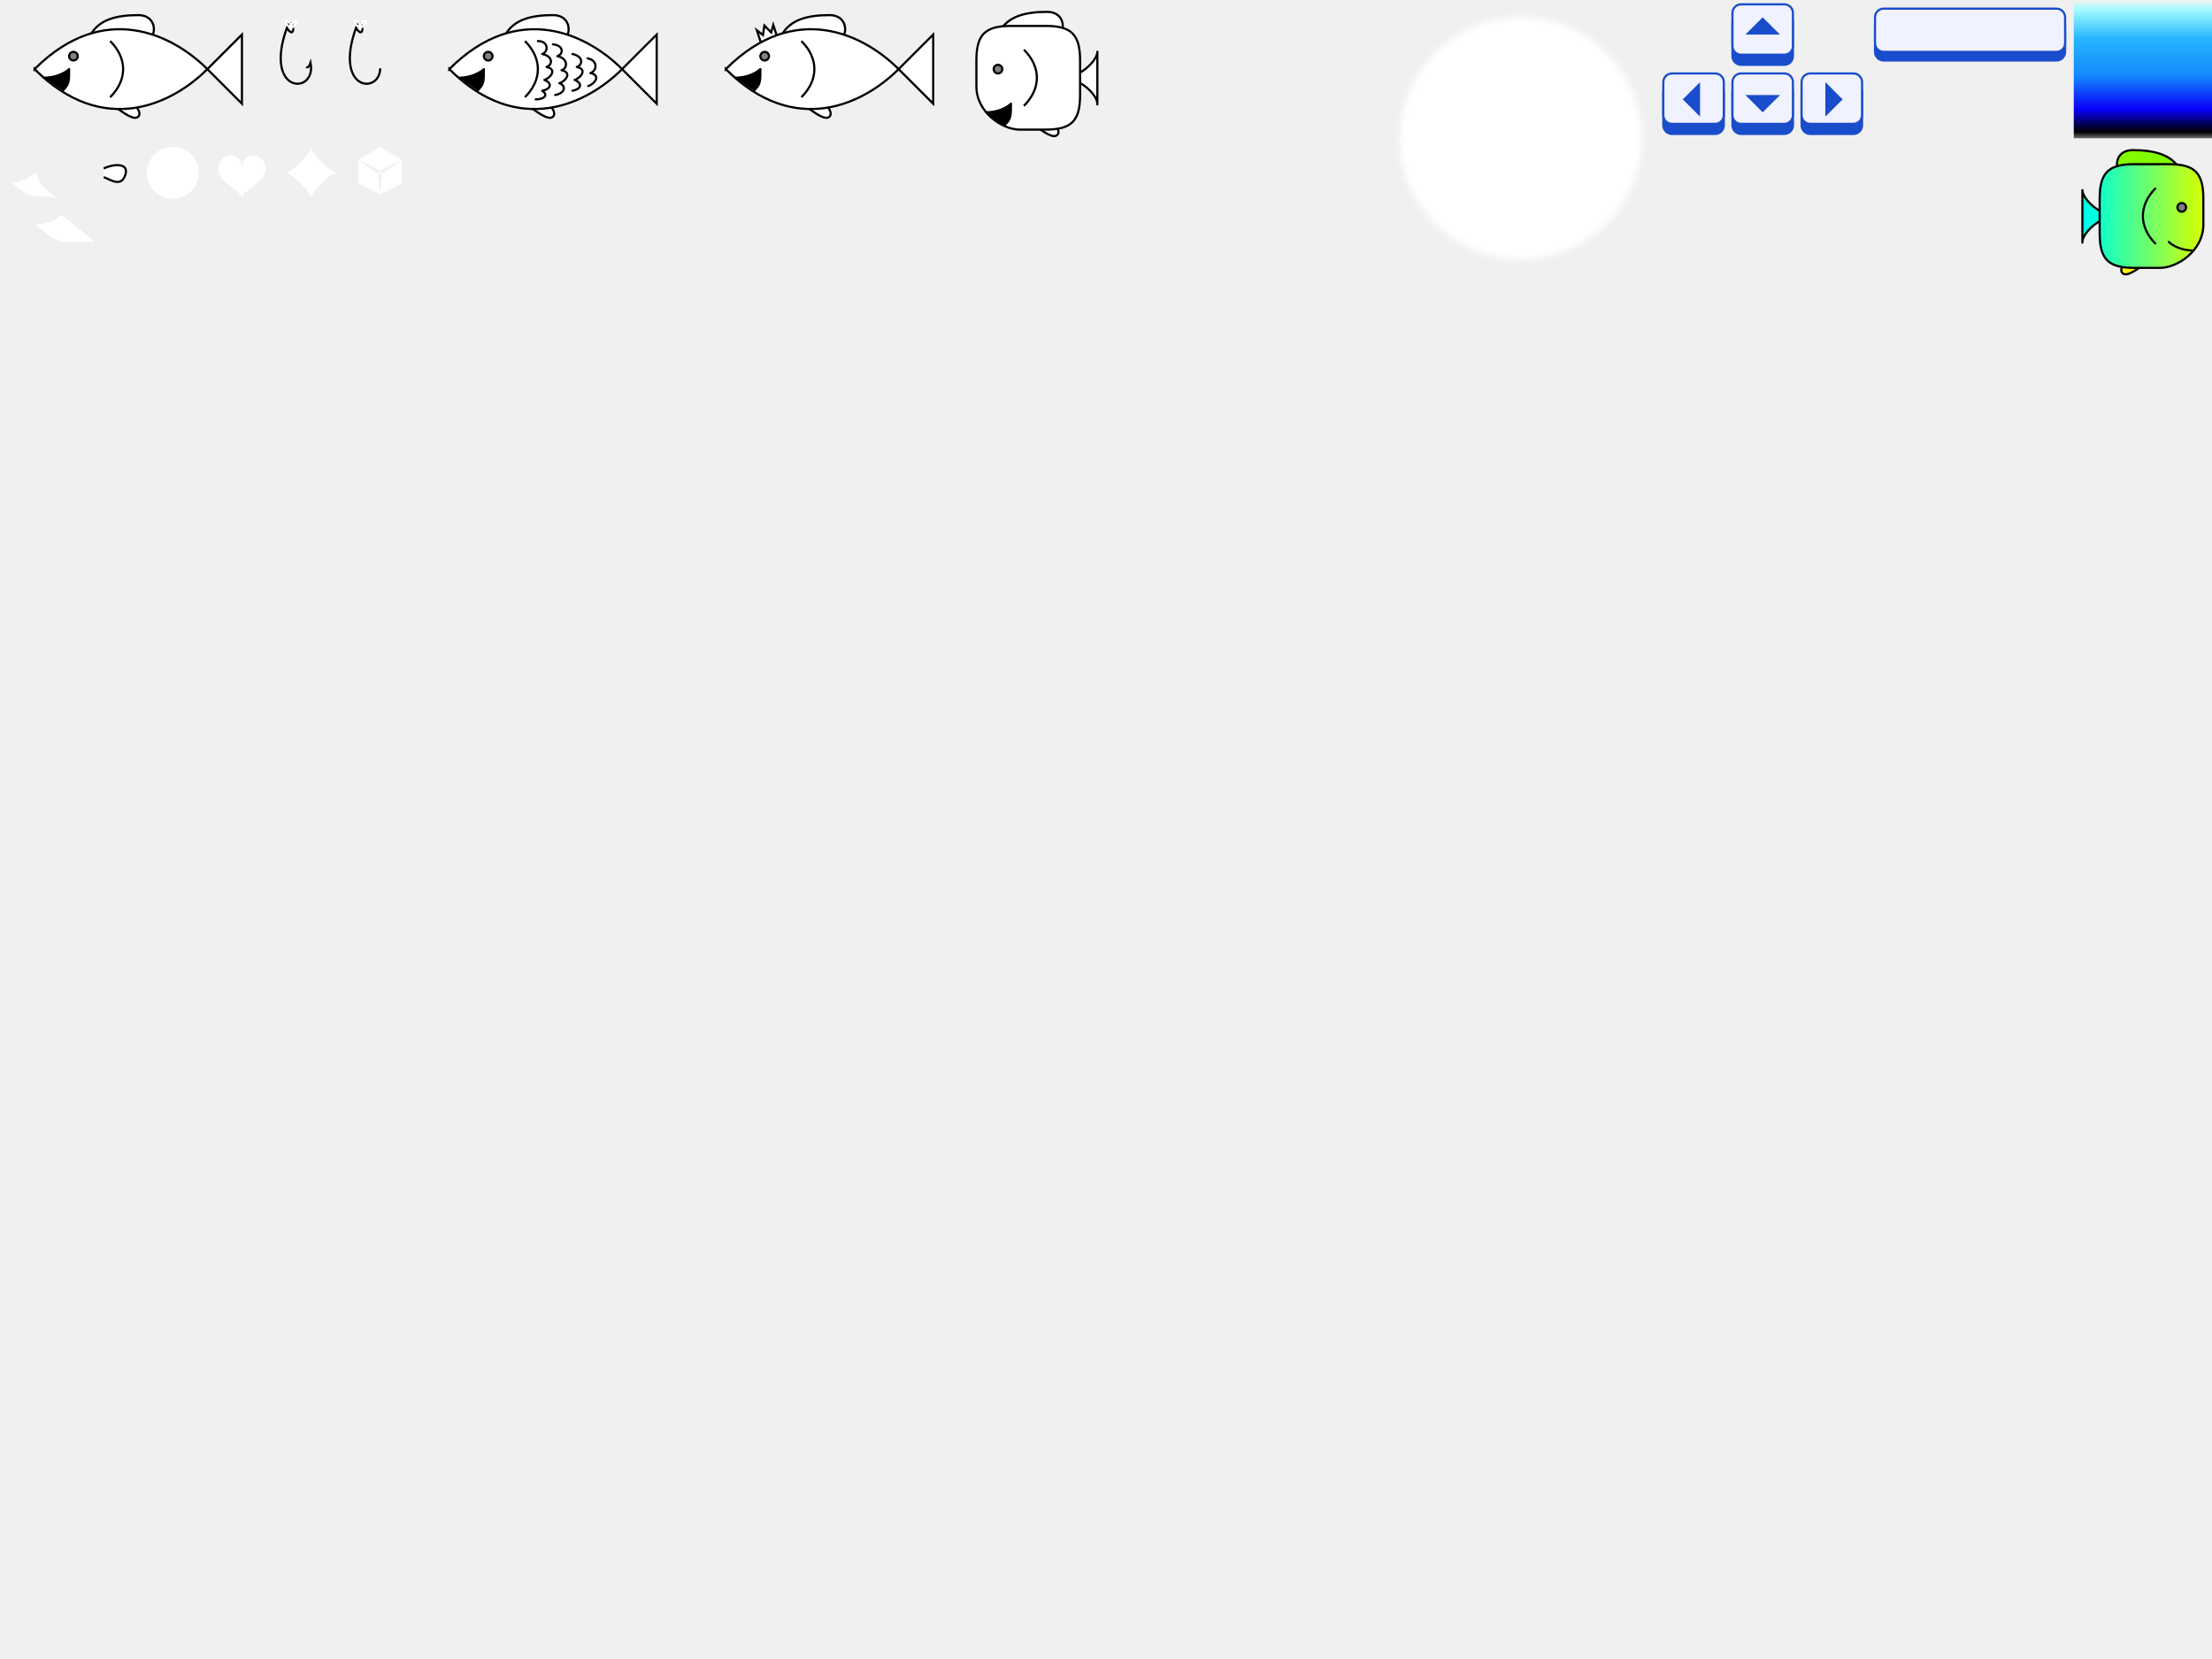
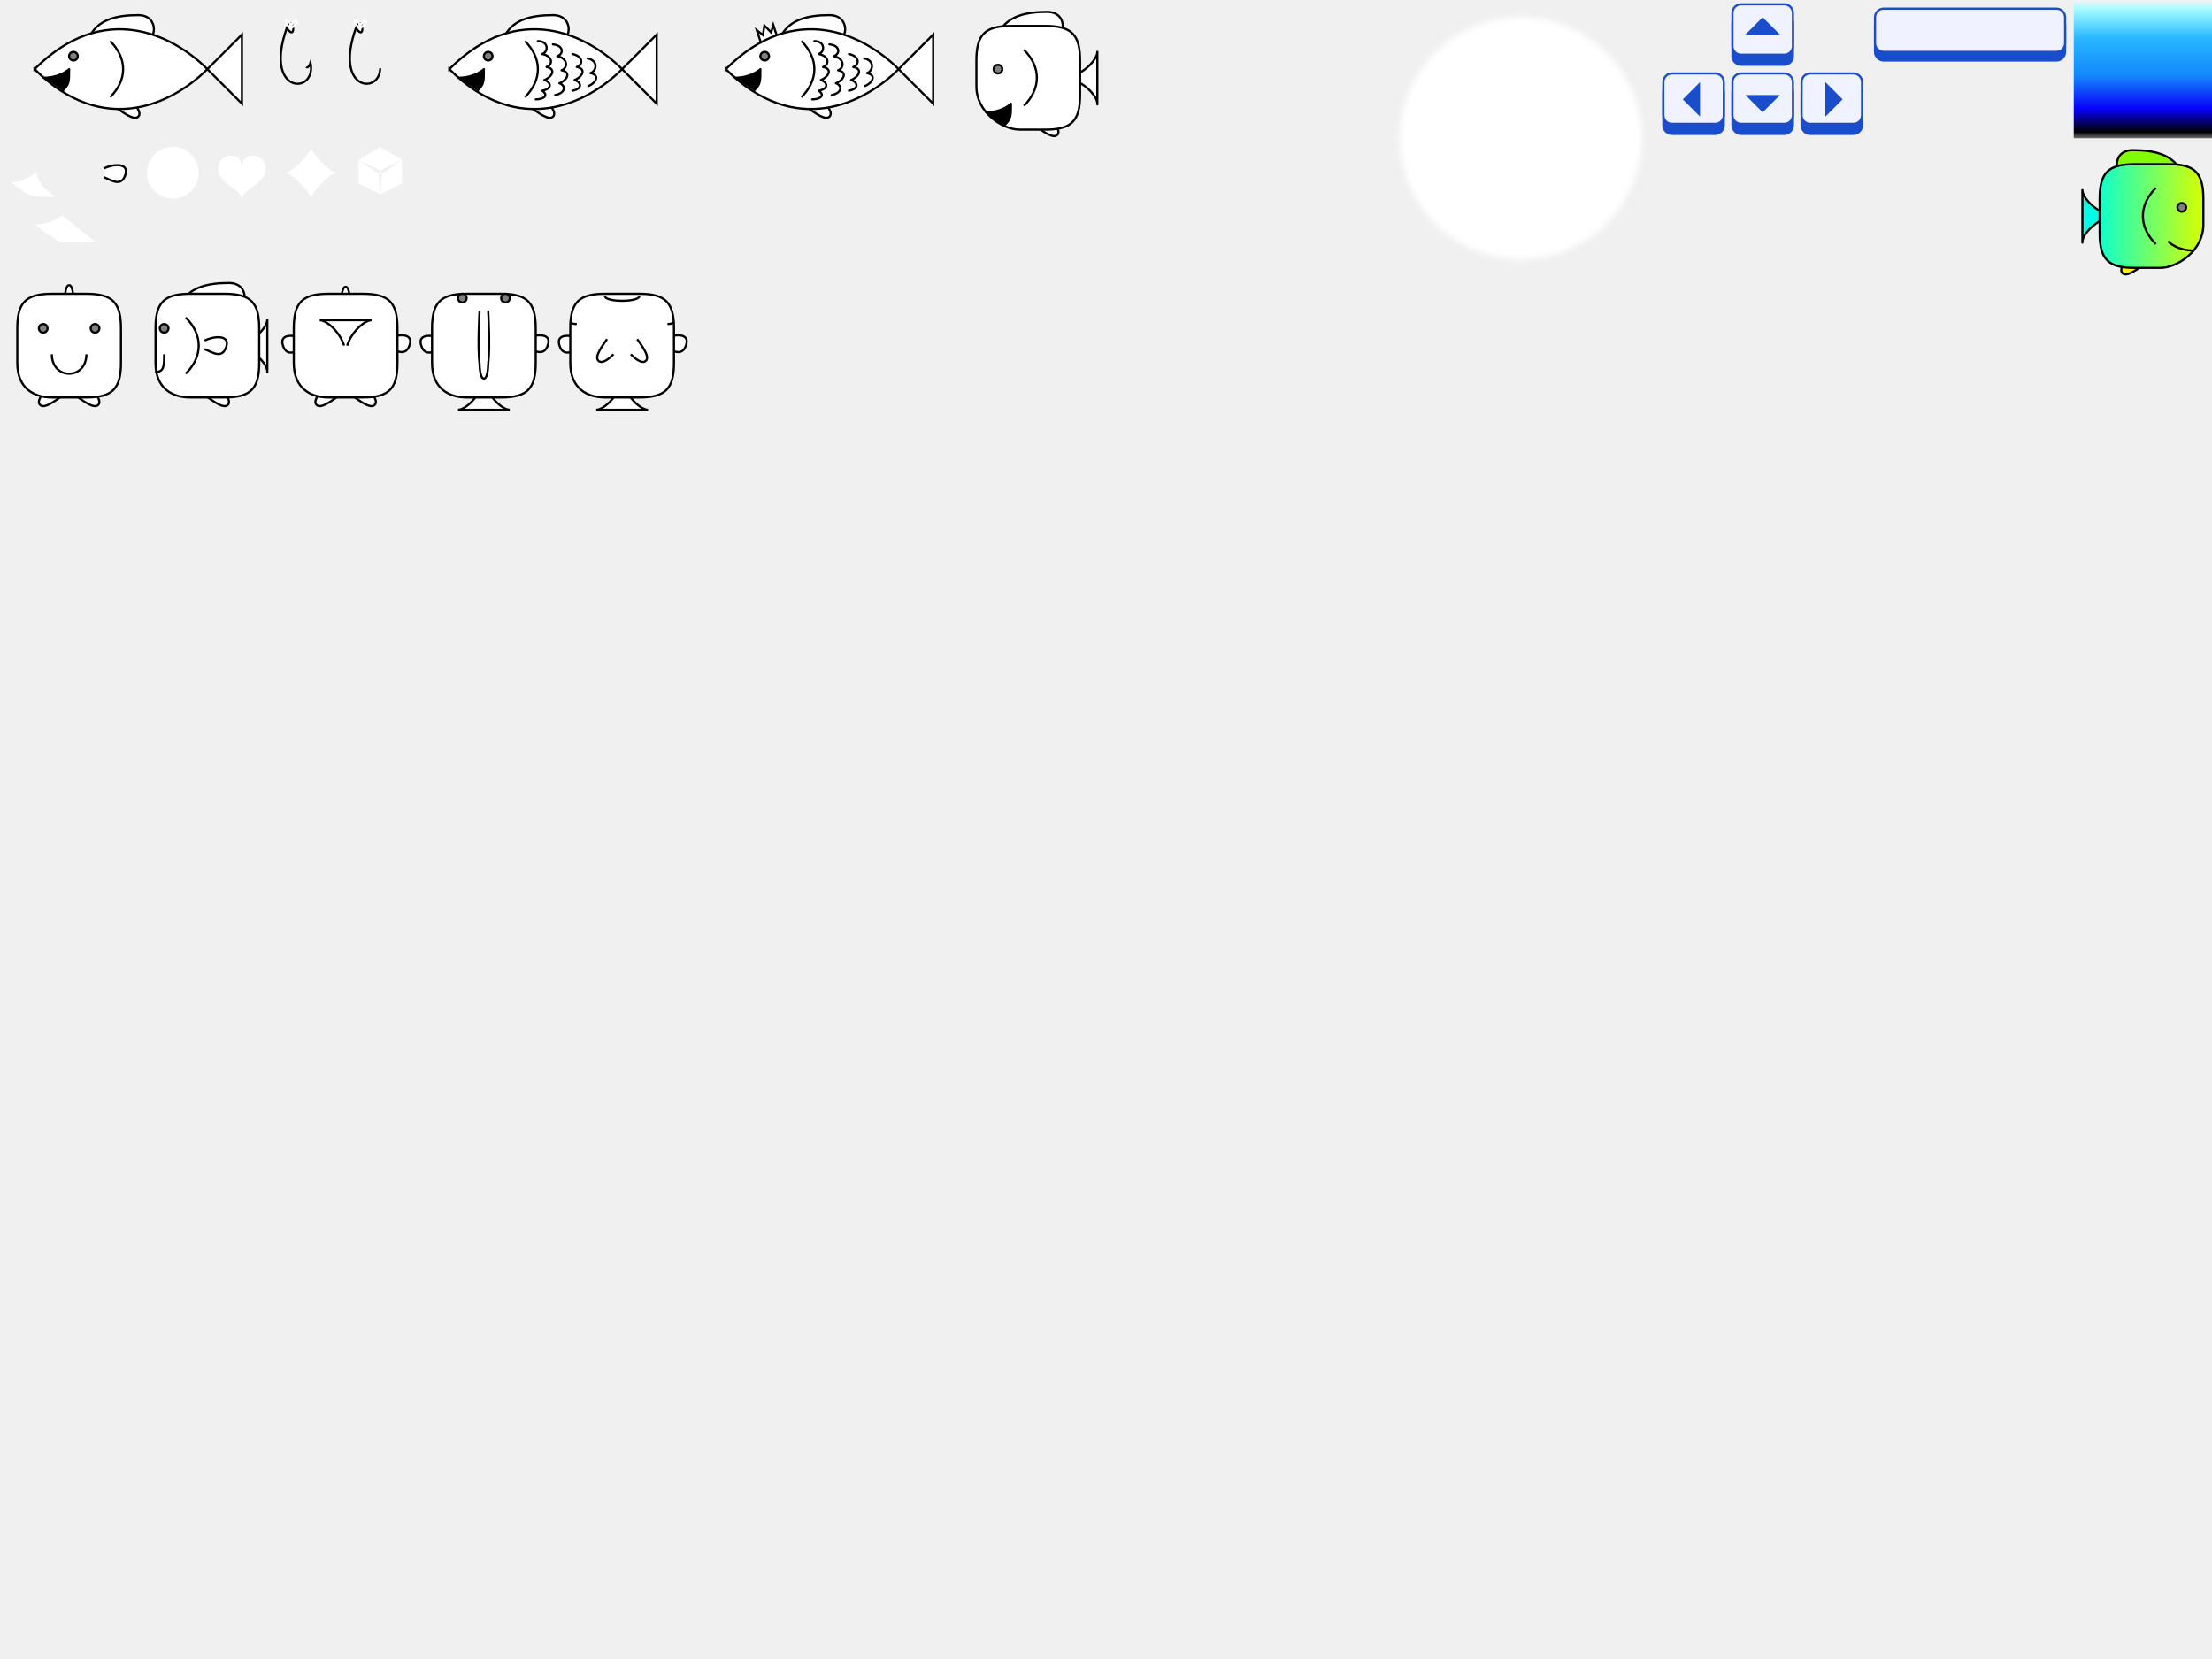
<svg xmlns="http://www.w3.org/2000/svg" xmlns:xlink="http://www.w3.org/1999/xlink" width="1024" height="768" viewBox="0 0 270.933 203.2" version="1.1" id="svg8">
  <defs id="defs2">
    <linearGradient id="linearGradient950">
      <stop style="stop-color:#d7ff01;stop-opacity:1" offset="0" id="stop946" />
      <stop style="stop-color:#10ffca;stop-opacity:1" offset="1" id="stop948" />
    </linearGradient>
    <linearGradient id="linearGradient865">
      <stop style="stop-color:#f2f4f4;stop-opacity:1" offset="0" id="stop861" />
      <stop style="stop-color:#a3fcff;stop-opacity:1" offset="0.069" id="stop869" />
      <stop style="stop-color:#27b6ff;stop-opacity:1" offset="0.278" id="stop877" />
      <stop style="stop-color:#1489fb;stop-opacity:1" offset="0.544" id="stop871" />
      <stop style="stop-color:#0800f9;stop-opacity:1" offset="0.79" id="stop873" />
      <stop style="stop-color:#000000;stop-opacity:1" offset="0.955" id="stop875" />
      <stop style="stop-color:#6e6e6e;stop-opacity:1" offset="1" id="stop863" />
    </linearGradient>
    <linearGradient xlink:href="#linearGradient865" id="linearGradient867" x1="262.467" y1="0" x2="262.467" y2="16.933" gradientUnits="userSpaceOnUse" />
    <filter style="color-interpolation-filters:sRGB" id="filter1007" x="-0.031" width="1.061" y="-0.031" height="1.061">
      <feGaussianBlur stdDeviation="0.19" id="feGaussianBlur1009" />
    </filter>
    <linearGradient xlink:href="#linearGradient950" id="linearGradient952" x1="255.058" y1="25.4" x2="267.758" y2="25.4" gradientUnits="userSpaceOnUse" gradientTransform="matrix(-1,0,0,1,524.9333,0)" />
  </defs>
  <g id="layer1">
+     <path style="fill:#ffffff;stroke:#000000;stroke-width:0.265px;stroke-linecap:butt;stroke-linejoin:miter;stroke-opacity:1" d="m 59.078,47.093 c -0.542,1.678 -2.119,3.099 -2.987,3.099 h 6.35 c -0.869,0 -2.452,-1.428 -2.99,-3.111" id="path1042" />
+     <path style="fill:#ffffff;stroke:#000000;stroke-width:0.265px;stroke-linecap:butt;stroke-linejoin:miter;stroke-opacity:1" d="m 41.804,36.976 c 0,0 0,-1.852 0.529,-1.852 0.529,0 0.529,1.852 0.529,1.852" id="path1028" />
+     <path style="fill:#ffffff;stroke:#000000;stroke-width:0.265px;stroke-linecap:butt;stroke-linejoin:miter;stroke-opacity:1" d="m 7.938,36.777 c 0,0 -3e-7,-1.852 0.529,-1.852 0.529,0 0.529,1.852 0.529,1.852" id="path1026" />
+     <path style="fill:#ffffff;stroke:#000000;stroke-width:0.265px;stroke-linecap:butt;stroke-linejoin:miter;stroke-opacity:1" d="m 41.423,48.539 c -0.794,0.529 -2.117,1.587 -2.646,1.058 -0.529,-0.529 0.529,-1.587 0.794,-1.852" id="path1022" />
+     <path style="fill:#ffffff;stroke:#000000;stroke-width:0.265px;stroke-linecap:butt;stroke-linejoin:miter;stroke-opacity:1" d="m 43.243,48.539 c 0.794,0.529 2.117,1.587 2.646,1.058 0.529,-0.529 -0.529,-1.587 -0.794,-1.852" id="path1024" />
+     <path style="fill:#ffffff;stroke:#000000;stroke-width:0.265px;stroke-linecap:butt;stroke-linejoin:miter;stroke-opacity:1" d="m 7.557,48.539 c -0.794,0.529 -2.117,1.587 -2.646,1.058 -0.529,-0.529 0.529,-1.587 0.794,-1.852" id="path1020" />
+     <path style="fill:#ffffff;stroke:#000000;stroke-width:0.265px;stroke-linecap:butt;stroke-linejoin:miter;stroke-opacity:1" d="m 9.377,48.539 c 0.794,0.529 2.117,1.587 2.646,1.058 0.529,-0.529 -0.529,-1.587 -0.794,-1.852" id="path1018" />
+     <path style="fill:#ffffff;stroke:#000000;stroke-width:0.265px;stroke-linecap:butt;stroke-linejoin:miter;stroke-opacity:1" d="m 37.306,41.54 c -1.058,-0.529 -3.175,-0.794 -2.646,0.794 0.529,1.587 1.852,0.529 2.646,0.265" id="path1016" />
+     <path style="fill:#ffffff;stroke:#000000;stroke-width:0.265px;stroke-linecap:butt;stroke-linejoin:miter;stroke-opacity:1" d="m 47.522,41.478 c 1.058,-0.529 3.175,-0.794 2.646,0.794 -0.529,1.587 -1.852,0.529 -2.646,0.265" id="path1014" />
+     <path style="fill:#ffffff;stroke:#000000;stroke-width:0.265px;stroke-linecap:butt;stroke-linejoin:miter;stroke-opacity:1" d="m 28.509,42.333 c 2.117,0 4.233,-2.117 4.233,-3.175 0,-1.058 0,7.408 0,6.35 0,-1.058 -2.117,-3.175 -4.233,-3.175 z" id="path1008" />
+     <path style="fill:#ffffff;stroke:#000000;stroke-width:0.265px;stroke-linecap:butt;stroke-linejoin:miter;stroke-opacity:1" d="m 25.252,48.539 c 0.794,0.529 2.117,1.587 2.646,1.058 0.529,-0.529 -0.529,-1.587 -0.794,-1.852" id="path1006" />
+     <path style="fill:#ffffff;stroke:#000000;stroke-width:0.265px;stroke-linecap:butt;stroke-linejoin:miter;stroke-opacity:1" d="m 22.225,37.042 c 1.058,-1.852 3.175,-2.381 5.821,-2.381 2.646,0 2.381,3.44 0.265,3.44" id="path1004" />
    <rect style="fill:#ffffff;fill-opacity:0.01;fill-rule:evenodd;stroke:none;stroke-width:0.374;stroke-linejoin:bevel;stroke-miterlimit:4;stroke-dasharray:none;paint-order:normal" id="rect936" width="50.8" height="8.467" x="1.4802974e-15" y="16.933" />
    <path style="fill:#ffffff;stroke:#000000;stroke-width:0.265px;stroke-linecap:butt;stroke-linejoin:miter;stroke-opacity:1" d="m 130.175,9.525 c 2.117,0 4.233,-2.117 4.233,-3.175 0,-1.058 0,7.408 0,6.35 0,-1.058 -2.117,-3.175 -4.233,-3.175 z" id="path928" />
    <path style="fill:#ffffff;stroke:#000000;stroke-width:0.265px;stroke-linecap:butt;stroke-linejoin:miter;stroke-opacity:1" d="M 93.522,6.222 92.701,3.707 93.45,4.297 93.625,3.127 94.456,3.969 94.713,3.05 95.534,5.565 Z" id="path957" />
    <path style="fill:#ffffff;stroke:#000000;stroke-width:0.265px;stroke-linecap:butt;stroke-linejoin:miter;stroke-opacity:1" d="m 14.287,13.229 c 0.794,0.529 2.117,1.587 2.646,1.058 C 17.462,13.758 16.404,12.7 16.14,12.435" id="path919" />
    <path style="fill:#ffffff;stroke:#000000;stroke-width:0.265px;stroke-linecap:butt;stroke-linejoin:miter;stroke-opacity:1" d="m 11.113,4.233 c 1.058,-1.852 3.175,-2.381 5.821,-2.381 2.646,0 2.381,3.44 0.265,3.44" id="path917" />
    <rect style="fill:#ffffff;fill-opacity:0.01;fill-rule:evenodd;stroke:none;stroke-width:0.374;stroke-linejoin:bevel;stroke-miterlimit:4;stroke-dasharray:none;paint-order:normal" id="rect905" width="25.4" height="8.467" x="8.8817842e-16" y="16.933" />
    <path style="fill:#ffffff;stroke:#000000;stroke-width:0.265;stroke-linecap:butt;stroke-linejoin:miter;stroke-opacity:1;stroke-miterlimit:4;stroke-dasharray:none" d="m 4.233,8.467 c 8.467,-8.467 16.933,-4.233 21.167,0 4.233,4.233 4.233,4.233 4.233,4.233 V 4.233 c 0,0 0,0 -4.233,4.233 -4.233,4.233 -12.7,8.467 -21.167,0 z" id="path835" />
    <path style="fill:none;stroke:#000000;stroke-width:0.265px;stroke-linecap:butt;stroke-linejoin:miter;stroke-opacity:1" d="m 35.127,3.438 c 1.323,1.852 0.713,-2.01 0,-10e-8 -2.7,7.61 2.799,8.159 2.973,5.029 0.014,-0.244 -0.005,-0.509 -0.062,-0.796 -0.265,0.794 -0.529,0.529 -0.529,0.529" id="path855" />
    <rect style="fill:url(#linearGradient867);fill-rule:evenodd;stroke:none;stroke-width:0.265;paint-order:stroke fill markers;fill-opacity:1" id="rect859" width="16.933" height="16.933" x="254" y="0" />
    <path id="path879" style="fill:#000000;stroke:#000000;stroke-width:1;stroke-linecap:round;stroke-linejoin:round;stroke-miterlimit:4;stroke-dasharray:none;stroke-opacity:1" d="M 29,42 C 32,39 32,38 32,32 c 0,0 -3.913,3.9 -11.725,3.992" transform="scale(0.2645833)" />
    <ellipse style="fill:#808080;fill-opacity:1;fill-rule:evenodd;stroke:#000000;stroke-width:0.265;paint-order:normal;stroke-miterlimit:4;stroke-dasharray:none" id="path881" cx="8.996" cy="6.879" rx="0.529" ry="0.529" />
    <path style="fill:none;stroke:#000000;stroke-width:0.265px;stroke-linecap:butt;stroke-linejoin:miter;stroke-opacity:1" d="m 13.494,5.027 c 2.117,2.117 2.117,4.762 0,6.879" id="path885" />
    <path style="color:#000000;font-style:normal;font-variant:normal;font-weight:normal;font-stretch:normal;font-size:medium;line-height:normal;font-family:sans-serif;font-variant-ligatures:normal;font-variant-position:normal;font-variant-caps:normal;font-variant-numeric:normal;font-variant-alternates:normal;font-variant-east-asian:normal;font-feature-settings:normal;font-variation-settings:normal;text-indent:0;text-align:start;text-decoration:none;text-decoration-line:none;text-decoration-style:solid;text-decoration-color:#000000;letter-spacing:normal;word-spacing:normal;text-transform:none;writing-mode:lr-tb;direction:ltr;text-orientation:mixed;dominant-baseline:auto;baseline-shift:baseline;text-anchor:start;white-space:normal;shape-padding:0;shape-margin:0;inline-size:0;clip-rule:nonzero;display:inline;overflow:visible;visibility:visible;isolation:auto;mix-blend-mode:normal;color-interpolation:sRGB;color-interpolation-filters:linearRGB;solid-color:#000000;solid-opacity:1;vector-effect:none;fill:#ffffff;fill-opacity:1;fill-rule:nonzero;stroke:none;stroke-width:0.265;stroke-linecap:butt;stroke-linejoin:miter;stroke-miterlimit:4;stroke-dasharray:none;stroke-dashoffset:0;stroke-opacity:1;color-rendering:auto;image-rendering:auto;shape-rendering:auto;text-rendering:auto;enable-background:accumulate;stop-color:#000000" d="m 7.408,26.427 c 0,0 -1.035,1.032 -3.102,1.056 1.04,0.905 2.076,1.62 3.102,2.181 l 4.233,-0.063 -3.969,-3.175 z" id="path896" />
    <path style="fill:none;stroke:#ffffff;stroke-width:0.265px;stroke-linecap:butt;stroke-linejoin:miter;stroke-opacity:1" d="m 35.656,3.438 c 0,-1.323 1.587,-1.058 0,0 z" id="path911" />
    <path style="fill:none;stroke:#ffffff;stroke-width:0.265px;stroke-linecap:butt;stroke-linejoin:miter;stroke-opacity:1" d="m 35.656,3.438 c 0,-1.323 -1.587,-1.058 0,0 z" id="path913" />
    <path style="fill:#ffffff;stroke:#000000;stroke-width:0.265px;stroke-linecap:butt;stroke-linejoin:miter;stroke-opacity:1" d="m 12.7,20.637 c 1.058,-0.529 3.175,-0.794 2.646,0.794 -0.529,1.587 -1.852,0.529 -2.646,0.265" id="path915" />
    <path style="fill:none;stroke:#000000;stroke-width:0.265;stroke-linecap:round;stroke-linejoin:miter;stroke-opacity:1;stroke-miterlimit:4;stroke-dasharray:none" d="m 43.594,3.438 c 1.323,1.852 0.713,-2.01 0,-10e-8 -2.7,7.61 2.799,8.159 2.973,5.029" id="path927" />
    <path style="fill:none;stroke:#ffffff;stroke-width:0.265px;stroke-linecap:butt;stroke-linejoin:miter;stroke-opacity:1" d="m 44.123,3.438 c 0,-1.323 1.587,-1.058 0,0 z" id="path929" />
    <path style="fill:none;stroke:#ffffff;stroke-width:0.265px;stroke-linecap:butt;stroke-linejoin:miter;stroke-opacity:1" d="m 44.123,3.438 c 0,-1.323 -1.587,-1.058 0,0 z" id="path931" />
    <ellipse style="fill:#ffffff;fill-opacity:1;fill-rule:evenodd;stroke:none;stroke-width:0.397;stroke-linecap:round;stroke-linejoin:round;stroke-miterlimit:4;stroke-dasharray:none;paint-order:normal" id="path933" cx="21.167" cy="21.167" rx="3.175" ry="3.175" />
    <rect style="fill:#194dcc;fill-opacity:1;fill-rule:evenodd;stroke:#194dcc;stroke-width:0.265;stroke-linecap:round;stroke-linejoin:round;stroke-miterlimit:4;stroke-dasharray:none;paint-order:normal;stroke-opacity:1" id="rect942" width="23.283" height="5.292" x="229.658" y="2.117" ry="1.058" rx="1.058" />
    <rect style="fill:#f1f2ff;fill-opacity:1;fill-rule:evenodd;stroke:#194dcc;stroke-width:0.265;stroke-linecap:round;stroke-linejoin:round;stroke-miterlimit:4;stroke-dasharray:none;paint-order:normal;stroke-opacity:1" id="rect944" width="23.283" height="5.292" x="229.658" y="1.058" ry="1.058" rx="1.058" />
    <rect style="fill:#194dcc;fill-opacity:1;fill-rule:evenodd;stroke:#194dcc;stroke-width:0.265;stroke-linecap:round;stroke-linejoin:round;stroke-miterlimit:4;stroke-dasharray:none;paint-order:normal;stroke-opacity:1" id="rect950" width="7.408" height="6.174" x="212.196" y="10.231" ry="1.058" rx="1.058" />
    <rect style="fill:#f1f2ff;fill-opacity:1;fill-rule:evenodd;stroke:#194dcc;stroke-width:0.265;stroke-linecap:round;stroke-linejoin:round;stroke-miterlimit:4;stroke-dasharray:none;paint-order:normal;stroke-opacity:1" id="rect952" width="7.408" height="6.174" x="212.196" y="8.996" ry="1.058" rx="1.058" />
    <rect style="fill:#194dcc;fill-opacity:1;fill-rule:evenodd;stroke:#194dcc;stroke-width:0.265;stroke-linecap:round;stroke-linejoin:round;stroke-miterlimit:4;stroke-dasharray:none;paint-order:normal;stroke-opacity:1" id="rect962" width="7.408" height="6.174" x="212.196" y="1.764" ry="1.058" rx="1.058" />
    <rect style="fill:#f1f2ff;fill-opacity:1;fill-rule:evenodd;stroke:#194dcc;stroke-width:0.265;stroke-linecap:round;stroke-linejoin:round;stroke-miterlimit:4;stroke-dasharray:none;paint-order:normal;stroke-opacity:1" id="rect964" width="7.408" height="6.174" x="212.196" y="0.529" ry="1.058" rx="1.058" />
    <rect style="fill:#194dcc;fill-opacity:1;fill-rule:evenodd;stroke:#194dcc;stroke-width:0.265;stroke-linecap:round;stroke-linejoin:round;stroke-miterlimit:4;stroke-dasharray:none;paint-order:normal;stroke-opacity:1" id="rect966" width="7.408" height="6.174" x="220.663" y="10.231" ry="1.058" rx="1.058" />
    <rect style="fill:#f1f2ff;fill-opacity:1;fill-rule:evenodd;stroke:#194dcc;stroke-width:0.265;stroke-linecap:round;stroke-linejoin:round;stroke-miterlimit:4;stroke-dasharray:none;paint-order:normal;stroke-opacity:1" id="rect968" width="7.408" height="6.174" x="220.663" y="8.996" ry="1.058" rx="1.058" />
    <rect style="fill:#194dcc;fill-opacity:1;fill-rule:evenodd;stroke:#194dcc;stroke-width:0.265;stroke-linecap:round;stroke-linejoin:round;stroke-miterlimit:4;stroke-dasharray:none;paint-order:normal;stroke-opacity:1" id="rect970" width="7.408" height="6.174" x="203.729" y="10.231" ry="1.058" rx="1.058" />
    <rect style="fill:#f1f2ff;fill-opacity:1;fill-rule:evenodd;stroke:#194dcc;stroke-width:0.265;stroke-linecap:round;stroke-linejoin:round;stroke-miterlimit:4;stroke-dasharray:none;paint-order:normal;stroke-opacity:1" id="rect972" width="7.408" height="6.174" x="203.729" y="8.996" ry="1.058" rx="1.058" />
    <path style="fill:#194dcc;stroke:none;stroke-width:0.265px;stroke-linecap:butt;stroke-linejoin:miter;stroke-opacity:1;fill-opacity:1" d="m 213.783,4.233 h 4.233 l -2.117,-2.117 z" id="path974" />
    <path style="fill:#194dcc;stroke:none;stroke-width:0.265px;stroke-linecap:butt;stroke-linejoin:miter;stroke-opacity:1;fill-opacity:1" d="m 213.783,11.642 h 4.233 L 215.9,13.758 Z" id="path976" />
    <path style="fill:#194dcc;stroke:none;stroke-width:0.265px;stroke-linecap:butt;stroke-linejoin:miter;stroke-opacity:1;fill-opacity:1" d="m 208.227,10.054 v 4.233 l -2.117,-2.117 z" id="path978" />
    <path style="fill:#194dcc;stroke:none;stroke-width:0.265px;stroke-linecap:butt;stroke-linejoin:miter;stroke-opacity:1;fill-opacity:1" d="m 223.573,10.054 v 4.233 l 2.117,-2.117 z" id="path980" />
    <path id="path982" style="fill:#ffffff;stroke:none;stroke-width:0.265px;stroke-linecap:butt;stroke-linejoin:miter;stroke-opacity:1" d="m 28.178,19.05 c -0.728,0.066 -1.455,0.661 -1.455,1.587 0,1.852 2.91,2.646 2.91,3.704 1e-6,-1.058 2.91,-1.852 2.91,-3.704 0,-1.852 -2.91,-2.381 -2.91,0 0,-1.191 -0.728,-1.654 -1.455,-1.587 z" />
    <path style="fill:#ffffff;stroke:none;stroke-width:0.265px;stroke-linecap:butt;stroke-linejoin:miter;stroke-opacity:1" d="m 34.925,21.167 c 0.794,0 3.175,-2.381 3.175,-3.175 0,0.794 2.381,3.175 3.175,3.175 -0.794,0 -3.175,2.381 -3.175,3.175 0,-0.794 -2.381,-3.175 -3.175,-3.175 z" id="path987" />
    <circle style="fill:#ffffff;fill-opacity:1;fill-rule:evenodd;stroke:none;stroke-width:0.132;stroke-linecap:round;stroke-linejoin:round;stroke-miterlimit:4;stroke-dasharray:none;stroke-opacity:1;paint-order:normal;filter:url(#filter1007)" id="path989" cx="186.267" cy="16.933" r="7.408" transform="matrix(2.000001,0,0,2.000001,-186.2668,-16.93334)" />
    <path id="path888" style="fill:#ffffff;stroke:none;stroke-width:1px;stroke-linecap:butt;stroke-linejoin:miter;stroke-opacity:1" d="m 176,68 -10,6 10,5 10,-5 z m 10,6 -9.134,6.5 L 176,90 186,85 Z M 176,90 175.134,80.5 166,74 v 11 z" transform="scale(0.2645833)" />
    <path style="fill:#ffffff;fill-rule:evenodd;stroke:none;stroke-width:0.265;stroke-linecap:round;stroke-linejoin:round" id="path903" d="m 46.567,20.902 0.229,0.397 -0.458,10e-7 z" />
    <path style="fill:#ffffff;stroke:#000000;stroke-width:0.265px;stroke-linecap:butt;stroke-linejoin:miter;stroke-opacity:1" d="m 65.088,13.229 c 0.794,0.529 2.117,1.587 2.646,1.058 C 68.263,13.758 67.204,12.7 66.94,12.435" id="path905" />
    <path style="fill:#ffffff;stroke:#000000;stroke-width:0.265px;stroke-linecap:butt;stroke-linejoin:miter;stroke-opacity:1" d="m 61.913,4.233 c 1.058,-1.852 3.175,-2.381 5.821,-2.381 2.646,0 2.381,3.44 0.265,3.44" id="path907" />
    <path style="fill:#ffffff;stroke:#000000;stroke-width:0.265;stroke-linecap:butt;stroke-linejoin:miter;stroke-miterlimit:4;stroke-dasharray:none;stroke-opacity:1" d="m 55.033,8.467 c 8.467,-8.467 16.933,-4.233 21.167,0 4.233,4.233 4.233,4.233 4.233,4.233 V 4.233 c 0,0 0,0 -4.233,4.233 -4.233,4.233 -12.7,8.467 -21.167,0 z" id="path909" />
    <path id="path912" style="fill:#000000;stroke:#000000;stroke-width:0.265;stroke-linecap:round;stroke-linejoin:round;stroke-miterlimit:4;stroke-dasharray:none;stroke-opacity:1" d="m 58.473,11.113 c 0.794,-0.794 0.794,-1.058 0.794,-2.646 0,0 -1.035,1.032 -3.102,1.056" />
    <ellipse style="fill:#808080;fill-opacity:1;fill-rule:evenodd;stroke:#000000;stroke-width:0.265;stroke-miterlimit:4;stroke-dasharray:none;paint-order:normal" id="ellipse914" cx="59.796" cy="6.879" rx="0.529" ry="0.529" />
    <path style="fill:none;stroke:#000000;stroke-width:0.265px;stroke-linecap:butt;stroke-linejoin:miter;stroke-opacity:1" d="m 64.294,5.027 c 2.117,2.117 2.117,4.762 0,6.879" id="path916" />
    <path id="path926" style="fill:none;stroke:#000000;stroke-width:0.265;stroke-linecap:round;stroke-linejoin:round;stroke-opacity:1;stroke-miterlimit:4;stroke-dasharray:none" d="m 65.617,12.171 c 1.058,0 1.587,-0.529 0.794,-1.058 1.323,-0.265 1.058,-1.058 0.265,-1.323 0.794,-0.265 1.587,-1.323 0.265,-1.587 0.794,-0.265 0.794,-1.323 -0.529,-1.587 0.794,-0.265 0.794,-1.587 -0.529,-1.587" />
    <path id="path939" style="fill:none;stroke:#000000;stroke-width:0.265;stroke-linecap:round;stroke-linejoin:round;stroke-miterlimit:4;stroke-dasharray:none;stroke-opacity:1" d="m 67.998,11.642 c 1.323,-0.265 1.31,-1.184 0.517,-1.449 0.794,-0.265 1.587,-1.323 0.265,-1.587 C 69.573,8.341 69.585,7.144 68.263,6.879 69.056,6.615 69.056,5.556 67.721,5.431" />
    <path id="path941" style="fill:none;stroke:#000000;stroke-width:0.265;stroke-linecap:round;stroke-linejoin:round;stroke-miterlimit:4;stroke-dasharray:none;stroke-opacity:1" d="m 70.115,11.113 c 1.323,-0.265 1.058,-1.058 0.265,-1.323 0.794,-0.265 1.587,-1.323 0.265,-1.587 0.794,-0.265 0.794,-1.323 -0.529,-1.587" />
    <path id="path943" style="fill:none;stroke:#000000;stroke-width:0.265;stroke-linecap:round;stroke-linejoin:round;stroke-miterlimit:4;stroke-dasharray:none;stroke-opacity:1" d="m 72.053,10.539 c 0.794,-0.265 1.587,-1.323 0.265,-1.587 0.794,-0.265 0.972,-1.544 -0.351,-1.808" />
    <path style="fill:#ffffff;stroke:#000000;stroke-width:0.265px;stroke-linecap:butt;stroke-linejoin:miter;stroke-opacity:1" d="m 98.954,13.229 c 0.794,0.529 2.117,1.587 2.646,1.058 0.529,-0.529 -0.529,-1.587 -0.794,-1.852" id="path945" />
    <path style="fill:#ffffff;stroke:#000000;stroke-width:0.265px;stroke-linecap:butt;stroke-linejoin:miter;stroke-opacity:1" d="m 95.779,4.233 c 1.058,-1.852 3.175,-2.381 5.821,-2.381 2.646,0 2.381,3.44 0.265,3.44" id="path947" />
    <path style="fill:#ffffff;stroke:#000000;stroke-width:0.265;stroke-linecap:butt;stroke-linejoin:miter;stroke-miterlimit:4;stroke-dasharray:none;stroke-opacity:1" d="m 88.9,8.467 c 8.467,-8.467 16.933,-4.233 21.167,0 C 114.3,12.7 114.3,12.7 114.3,12.7 V 4.233 c 0,0 0,0 -4.233,4.233 -4.233,4.233 -12.7,8.467 -21.167,0 z" id="path949" />
    <path id="path951" style="fill:#000000;stroke:#000000;stroke-width:0.265;stroke-linecap:round;stroke-linejoin:round;stroke-miterlimit:4;stroke-dasharray:none;stroke-opacity:1" d="m 92.34,11.113 c 0.794,-0.794 0.794,-1.058 0.794,-2.646 0,0 -1.035,1.032 -3.102,1.056" />
    <ellipse style="fill:#808080;fill-opacity:1;fill-rule:evenodd;stroke:#000000;stroke-width:0.265;stroke-miterlimit:4;stroke-dasharray:none;paint-order:normal" id="ellipse953" cx="93.662" cy="6.879" rx="0.529" ry="0.529" />
    <path style="fill:none;stroke:#000000;stroke-width:0.265px;stroke-linecap:butt;stroke-linejoin:miter;stroke-opacity:1" d="m 98.16,5.027 c 2.117,2.117 2.117,4.762 0,6.879" id="path955" />
    <path style="fill:#ffffff;stroke:#000000;stroke-width:0.265px;stroke-linecap:butt;stroke-linejoin:miter;stroke-opacity:1" d="m 126.852,15.466 c 0.794,0.529 2.117,1.587 2.646,1.058 0.529,-0.529 -0.529,-1.587 -0.794,-1.852" id="path908" />
    <path style="fill:#ffffff;stroke:#000000;stroke-width:0.265px;stroke-linecap:butt;stroke-linejoin:miter;stroke-opacity:1" d="m 122.436,3.836 c 1.058,-1.852 3.175,-2.381 5.821,-2.381 2.646,0 2.381,3.44 0.265,3.44" id="path910" />
    <path style="fill:#ffffff;stroke:#000000;stroke-width:0.265px;stroke-linecap:butt;stroke-linejoin:miter;stroke-opacity:1" d="m 119.592,10.583 c -10e-6,3.175 3.175,5.292 5.292,5.292 h 3.175 c 3.175,0 4.233,-1.058 4.233,-4.233 V 7.408 c 0,-3.175 -1.058,-4.233 -4.233,-4.233 H 123.825 c -3.175,0 -4.233,1.058 -4.233,4.233 z" id="path924" />
    <path id="path918" style="fill:#000000;stroke:#000000;stroke-width:0.265;stroke-linecap:round;stroke-linejoin:round;stroke-miterlimit:4;stroke-dasharray:none;stroke-opacity:1" d="M 123.031,15.346 C 123.825,14.552 123.825,14.287 123.825,12.7 c 0,0 -0.966,1.032 -3.032,1.056 z" />
    <ellipse style="fill:#808080;fill-opacity:1;fill-rule:evenodd;stroke:#000000;stroke-width:0.265;stroke-miterlimit:4;stroke-dasharray:none;paint-order:normal" id="ellipse920" cx="122.237" cy="8.467" rx="0.529" ry="0.529" />
    <path style="fill:none;stroke:#000000;stroke-width:0.265px;stroke-linecap:butt;stroke-linejoin:miter;stroke-opacity:1" d="m 125.412,6.085 c 2.117,2.117 2.117,4.762 0,6.879" id="path922" />
    <path style="color:#000000;font-style:normal;font-variant:normal;font-weight:normal;font-stretch:normal;font-size:medium;line-height:normal;font-family:sans-serif;font-variant-ligatures:normal;font-variant-position:normal;font-variant-caps:normal;font-variant-numeric:normal;font-variant-alternates:normal;font-variant-east-asian:normal;font-feature-settings:normal;font-variation-settings:normal;text-indent:0;text-align:start;text-decoration:none;text-decoration-line:none;text-decoration-style:solid;text-decoration-color:#000000;letter-spacing:normal;word-spacing:normal;text-transform:none;writing-mode:lr-tb;direction:ltr;text-orientation:mixed;dominant-baseline:auto;baseline-shift:baseline;text-anchor:start;white-space:normal;shape-padding:0;shape-margin:0;inline-size:0;clip-rule:nonzero;display:inline;overflow:visible;visibility:visible;isolation:auto;mix-blend-mode:normal;color-interpolation:sRGB;color-interpolation-filters:linearRGB;solid-color:#000000;solid-opacity:1;vector-effect:none;fill:#ffffff;fill-opacity:1;fill-rule:nonzero;stroke:none;stroke-width:0.265;stroke-linecap:butt;stroke-linejoin:miter;stroke-miterlimit:4;stroke-dasharray:none;stroke-dashoffset:0;stroke-opacity:1;color-rendering:auto;image-rendering:auto;shape-rendering:auto;text-rendering:auto;enable-background:accumulate;stop-color:#000000" d="m 4.233,21.167 c 0,0 -0.801,1.067 -2.865,1.175 1.075,0.862 1.915,1.511 2.983,1.733 l 2.468,0.057 c 0,0 -2.258,-1.389 -2.322,-2.976 z" id="path930" />
    <path style="fill:#01ffe5;fill-opacity:1;stroke:#000000;stroke-width:0.265px;stroke-linecap:butt;stroke-linejoin:miter;stroke-opacity:1" d="m 259.292,26.458 c -2.117,0 -4.233,-2.117 -4.233,-3.175 0,-1.058 0,7.408 0,6.35 0,-1.058 2.117,-3.175 4.233,-3.175 z" id="path932" />
    <path style="fill:#fff30b;fill-opacity:1;stroke:#000000;stroke-width:0.265px;stroke-linecap:butt;stroke-linejoin:miter;stroke-opacity:1" d="m 262.615,32.4 c -0.794,0.529 -2.117,1.587 -2.646,1.058 -0.529,-0.529 0.529,-1.587 0.794,-1.852" id="path934" />
    <path style="fill:#82fc00;fill-opacity:1;stroke:#000000;stroke-width:0.265px;stroke-linecap:butt;stroke-linejoin:miter;stroke-opacity:1" d="m 267.031,20.77 c -1.058,-1.852 -3.175,-2.381 -5.821,-2.381 -2.646,0 -2.381,3.44 -0.265,3.44" id="path936" />
    <path style="fill:url(#linearGradient952);fill-opacity:1;stroke:#000000;stroke-width:0.265px;stroke-linecap:butt;stroke-linejoin:miter;stroke-opacity:1" d="m 269.875,27.517 c 10e-6,3.175 -3.175,5.292 -5.292,5.292 h -3.175 c -3.175,0 -4.233,-1.058 -4.233,-4.233 v -4.233 c 0,-3.175 1.058,-4.233 4.233,-4.233 h 4.233 c 3.175,0 4.233,1.058 4.233,4.233 z" id="path938" />
    <path id="path940" style="fill:none;stroke:#000000;stroke-width:0.265;stroke-linecap:round;stroke-linejoin:round;stroke-miterlimit:4;stroke-dasharray:none;stroke-opacity:1" d="m 265.642,29.633 c 0,0 0.966,1.032 3.032,1.056" />
    <ellipse style="fill:#808080;fill-opacity:1;fill-rule:evenodd;stroke:#000000;stroke-width:0.265;stroke-miterlimit:4;stroke-dasharray:none;paint-order:normal" id="ellipse942" cx="-267.229" cy="25.4" rx="0.529" ry="0.529" transform="scale(-1,1)" />
    <path style="fill:none;stroke:#000000;stroke-width:0.265px;stroke-linecap:butt;stroke-linejoin:miter;stroke-opacity:1" d="m 264.054,23.019 c -2.117,2.117 -2.117,4.762 0,6.879" id="path944" />
+     <path id="path956" style="fill:none;stroke:#000000;stroke-width:0.265;stroke-linecap:round;stroke-linejoin:round;stroke-miterlimit:4;stroke-dasharray:none;stroke-opacity:1" d="m 99.483,12.171 c 1.058,0 1.587,-0.529 0.794,-1.058 1.323,-0.265 1.058,-1.058 0.265,-1.323 0.794,-0.265 1.587,-1.323 0.265,-1.587 C 101.6,7.938 101.6,6.879 100.277,6.615 c 0.794,-0.265 0.794,-1.587 -0.529,-1.587" />
+     <path id="path958" style="fill:none;stroke:#000000;stroke-width:0.265;stroke-linecap:round;stroke-linejoin:round;stroke-miterlimit:4;stroke-dasharray:none;stroke-opacity:1" d="m 101.865,11.642 c 1.323,-0.265 1.31,-1.184 0.517,-1.449 0.794,-0.265 1.587,-1.323 0.265,-1.587 0.794,-0.265 0.806,-1.462 -0.517,-1.726 0.794,-0.265 0.794,-1.323 -0.542,-1.449" />
+     <path id="path960" style="fill:none;stroke:#000000;stroke-width:0.265;stroke-linecap:round;stroke-linejoin:round;stroke-miterlimit:4;stroke-dasharray:none;stroke-opacity:1" d="m 103.981,11.113 c 1.323,-0.265 1.058,-1.058 0.265,-1.323 0.794,-0.265 1.587,-1.323 0.265,-1.587 0.794,-0.265 0.794,-1.323 -0.529,-1.587" />
+     <path id="path962" style="fill:none;stroke:#000000;stroke-width:0.265;stroke-linecap:round;stroke-linejoin:round;stroke-miterlimit:4;stroke-dasharray:none;stroke-opacity:1" d="m 105.92,10.539 c 0.794,-0.265 1.587,-1.323 0.265,-1.587 0.794,-0.265 0.972,-1.544 -0.351,-1.808" />
+     <path style="fill:#ffffff;stroke:#000000;stroke-width:0.265px;stroke-linecap:butt;stroke-linejoin:miter;stroke-opacity:1" d="m -5.292,43.392 c 2.117,0 4.233,-2.117 4.233,-3.175 0,-1.058 0,7.408 0,6.35 0,-1.058 -2.117,-3.175 -4.233,-3.175 z" id="path964" />
+     <path style="fill:#ffffff;stroke:#000000;stroke-width:0.265px;stroke-linecap:butt;stroke-linejoin:miter;stroke-opacity:1" d="m -8.615,49.333 c 0.794,0.529 2.117,1.587 2.646,1.058 0.529,-0.529 -0.529,-1.587 -0.794,-1.852" id="path966" />
+     <path style="fill:#ffffff;stroke:#000000;stroke-width:0.265px;stroke-linecap:butt;stroke-linejoin:miter;stroke-opacity:1" d="m -13.031,37.703 c 1.058,-1.852 3.175,-2.381 5.821,-2.381 2.646,0 2.381,3.44 0.265,3.44" id="path968" />
+     <path style="fill:#ffffff;stroke:#000000;stroke-width:0.265px;stroke-linecap:butt;stroke-linejoin:miter;stroke-opacity:1" d="m -15.875,44.45 c -10e-6,3.175 3.175,5.292 5.292,5.292 h 3.175 c 3.175,0 4.233,-1.058 4.233,-4.233 V 41.275 c 0,-3.175 -1.058,-4.233 -4.233,-4.233 h -4.233 c -3.175,0 -4.233,1.058 -4.233,4.233 z" id="path970" />
+     <path id="path972" style="fill:#000000;stroke:#000000;stroke-width:0.265;stroke-linecap:round;stroke-linejoin:round;stroke-miterlimit:4;stroke-dasharray:none;stroke-opacity:1" d="m -12.435,49.212 c 0.794,-0.794 0.794,-1.058 0.794,-2.646 0,0 -0.966,1.032 -3.032,1.056 z" />
+     <ellipse style="fill:#808080;fill-opacity:1;fill-rule:evenodd;stroke:#000000;stroke-width:0.265;stroke-miterlimit:4;stroke-dasharray:none;paint-order:normal" id="ellipse974" cx="-13.229" cy="42.333" rx="0.529" ry="0.529" />
+     <path style="fill:none;stroke:#000000;stroke-width:0.265px;stroke-linecap:butt;stroke-linejoin:miter;stroke-opacity:1" d="m -10.054,39.952 c 2.117,2.117 2.117,4.762 0,6.879" id="path977" />
+     <path style="fill:#ffffff;stroke:#000000;stroke-width:0.265px;stroke-linecap:butt;stroke-linejoin:miter;stroke-opacity:1" d="M 2.117,44.45 C 2.117,47.625 4.233,48.683 6.35,48.683 l 4.233,0 c 3.175,0 4.233,-1.058 4.233,-4.233 v -4.233 c 0,-3.175 -1.058,-4.233 -4.233,-4.233 H 6.35 c -3.175,0 -4.233,1.058 -4.233,4.233 z" id="path979" />
+     <ellipse style="fill:#808080;fill-opacity:1;fill-rule:evenodd;stroke:#000000;stroke-width:0.265;stroke-miterlimit:4;stroke-dasharray:none;paint-order:normal" id="ellipse981" cx="5.292" cy="40.217" rx="0.529" ry="0.529" />
+     <ellipse style="fill:#808080;fill-opacity:1;fill-rule:evenodd;stroke:#000000;stroke-width:0.265;stroke-miterlimit:4;stroke-dasharray:none;paint-order:normal" id="ellipse983" cx="11.642" cy="40.217" rx="0.529" ry="0.529" />
+     <path style="fill:none;stroke:#000000;stroke-width:0.265px;stroke-linecap:butt;stroke-linejoin:miter;stroke-opacity:1" d="m 10.583,43.392 c 0,3.175 -4.233,3.175 -4.233,0" id="path985" />
+     <path style="fill:#ffffff;stroke:#000000;stroke-width:0.265px;stroke-linecap:butt;stroke-linejoin:miter;stroke-opacity:1" d="m 19.05,44.45 c -8e-6,3.175 2.117,4.233 4.233,4.233 h 4.233 c 3.175,0 4.233,-1.058 4.233,-4.233 v -4.233 c 0,-3.175 -1.058,-4.233 -4.233,-4.233 h -4.233 c -3.175,0 -4.233,1.058 -4.233,4.233 z" id="path988" />
+     <path style="fill:#ffffff;stroke:#000000;stroke-width:0.265px;stroke-linecap:butt;stroke-linejoin:miter;stroke-opacity:1" d="m 25.058,41.714 c 1.058,-0.529 3.175,-0.794 2.646,0.794 -0.529,1.587 -1.852,0.529 -2.646,0.265" id="path990" />
+     <path style="fill:none;stroke:#000000;stroke-width:0.265px;stroke-linecap:butt;stroke-linejoin:miter;stroke-opacity:1" d="m 22.754,38.894 c 2.117,2.117 2.117,4.762 0,6.879" id="path992" />
+     <ellipse style="fill:#808080;fill-opacity:1;fill-rule:evenodd;stroke:#000000;stroke-width:0.265;stroke-miterlimit:4;stroke-dasharray:none;paint-order:normal" id="ellipse994" cx="20.108" cy="40.217" rx="0.529" ry="0.529" />
+     <path style="fill:#ffffff;stroke:#000000;stroke-width:0.265px;stroke-linecap:butt;stroke-linejoin:miter;stroke-opacity:1" d="m 35.983,44.45 c -8e-6,3.175 2.117,4.233 4.233,4.233 h 4.233 c 3.175,0 4.233,-1.058 4.233,-4.233 v -4.233 c 0,-3.175 -1.058,-4.233 -4.233,-4.233 h -4.233 c -3.175,0 -4.233,1.058 -4.233,4.233 z" id="path996" />
+     <path style="fill:none;stroke:#000000;stroke-width:0.265px;stroke-linecap:butt;stroke-linejoin:miter;stroke-opacity:1" d="m 20.108,43.392 c 0,1.558 -0.055,2.153 -1.093,2.182" id="path1010" />
+     <path style="fill:#ffffff;stroke:#000000;stroke-width:0.265px;stroke-linecap:butt;stroke-linejoin:miter;stroke-opacity:1" d="m 42.145,42.324 c -0.542,-1.678 -2.119,-3.099 -2.987,-3.099 h 6.35 c -0.869,0 -2.452,1.428 -2.99,3.111" id="path1012" />
+     <path style="fill:#ffffff;stroke:#000000;stroke-width:0.265px;stroke-linecap:butt;stroke-linejoin:miter;stroke-opacity:1" d="m 54.24,41.54 c -1.058,-0.529 -3.175,-0.794 -2.646,0.794 0.529,1.587 1.852,0.529 2.646,0.265" id="path1036" />
+     <path style="fill:#ffffff;stroke:#000000;stroke-width:0.265px;stroke-linecap:butt;stroke-linejoin:miter;stroke-opacity:1" d="m 64.455,41.478 c 1.058,-0.529 3.175,-0.794 2.646,0.794 -0.529,1.587 -1.852,0.529 -2.646,0.265" id="path1038" />
+     <path style="fill:#ffffff;stroke:#000000;stroke-width:0.265px;stroke-linecap:butt;stroke-linejoin:miter;stroke-opacity:1" d="m 52.917,44.45 c -8e-6,3.175 2.117,4.233 4.233,4.233 h 4.233 c 3.175,0 4.233,-1.058 4.233,-4.233 v -4.233 c 0,-3.175 -1.058,-4.233 -4.233,-4.233 H 57.15 c -3.175,0 -4.233,1.058 -4.233,4.233 z" id="path1040" />
+     <path style="fill:#ffffff;stroke:#000000;stroke-width:0.265px;stroke-linecap:butt;stroke-linejoin:miter;stroke-opacity:1" d="m 59.796,38.1 c 0,0 0.265,4.498 0,6.416 0,0 0,1.852 -0.529,1.852 -0.529,0 -0.529,-1.852 -0.529,-1.852 C 58.473,42.598 58.737,38.1 58.737,38.1" id="path1030" />
+     <path style="fill:#ffffff;stroke:#000000;stroke-width:0.265px;stroke-linecap:butt;stroke-linejoin:miter;stroke-opacity:1" d="m 76.012,47.093 c -0.542,1.678 -2.119,3.099 -2.987,3.099 h 6.35 c -0.869,0 -2.452,-1.428 -2.99,-3.111" id="path1046" />
+     <path style="fill:#ffffff;stroke:#000000;stroke-width:0.265px;stroke-linecap:butt;stroke-linejoin:miter;stroke-opacity:1" d="m 71.173,41.54 c -1.058,-0.529 -3.175,-0.794 -2.646,0.794 0.529,1.587 1.852,0.529 2.646,0.265" id="path1048" />
+     <path style="fill:#ffffff;stroke:#000000;stroke-width:0.265px;stroke-linecap:butt;stroke-linejoin:miter;stroke-opacity:1" d="m 81.389,41.478 c 1.058,-0.529 3.175,-0.794 2.646,0.794 -0.529,1.587 -1.852,0.529 -2.646,0.265" id="path1050" />
+     <path style="fill:#ffffff;stroke:#000000;stroke-width:0.265px;stroke-linecap:butt;stroke-linejoin:miter;stroke-opacity:1" d="m 69.85,44.45 c -8e-6,3.175 2.117,4.233 4.233,4.233 h 4.233 c 3.175,0 4.233,-1.058 4.233,-4.233 v -4.233 c 0,-3.175 -1.058,-4.233 -4.233,-4.233 h -4.233 c -3.175,0 -4.233,1.058 -4.233,4.233 z" id="path1052" />
+     <path style="fill:#ffffff;stroke:#000000;stroke-width:0.265px;stroke-linecap:butt;stroke-linejoin:miter;stroke-opacity:1" d="m 78.052,41.54 c 0.529,0.794 1.587,2.117 1.058,2.646 -0.529,0.529 -1.587,-0.529 -1.852,-0.794" id="path1056" />
+     <path style="fill:#ffffff;stroke:#000000;stroke-width:0.265px;stroke-linecap:butt;stroke-linejoin:miter;stroke-opacity:1" d="m 74.348,41.54 c -0.529,0.794 -1.587,2.117 -1.058,2.646 0.529,0.529 1.587,-0.529 1.852,-0.794" id="path1058" />
+     <ellipse style="fill:#808080;fill-opacity:1;fill-rule:evenodd;stroke:#000000;stroke-width:0.265;stroke-miterlimit:4;stroke-dasharray:none;paint-order:normal" id="ellipse1060" cx="56.621" cy="36.513" rx="0.529" ry="0.529" />
+     <ellipse style="fill:#808080;fill-opacity:1;fill-rule:evenodd;stroke:#000000;stroke-width:0.265;stroke-miterlimit:4;stroke-dasharray:none;paint-order:normal" id="ellipse1062" cx="61.912" cy="36.513" rx="0.529" ry="0.529" />
+     <path style="fill:none;stroke:#000000;stroke-width:0.265px;stroke-linecap:butt;stroke-linejoin:miter;stroke-opacity:1" d="m 78.317,36.248 c 0,0.794 -4.233,0.794 -4.233,0" id="path1064" />
+     <path style="fill:none;stroke:#000000;stroke-width:0.265;stroke-linecap:butt;stroke-linejoin:miter;stroke-miterlimit:4;stroke-dasharray:none;stroke-opacity:1" d="m 82.524,39.423 c 0,0 0.026,0.265 -0.768,0.265" id="path1066" />
+     <path style="fill:none;stroke:#000000;stroke-width:0.265;stroke-linecap:butt;stroke-linejoin:miter;stroke-miterlimit:4;stroke-dasharray:none;stroke-opacity:1" d="m 69.876,39.423 c 0,0 -0.026,0.265 0.768,0.265" id="path1068" />
  </g>
</svg>
